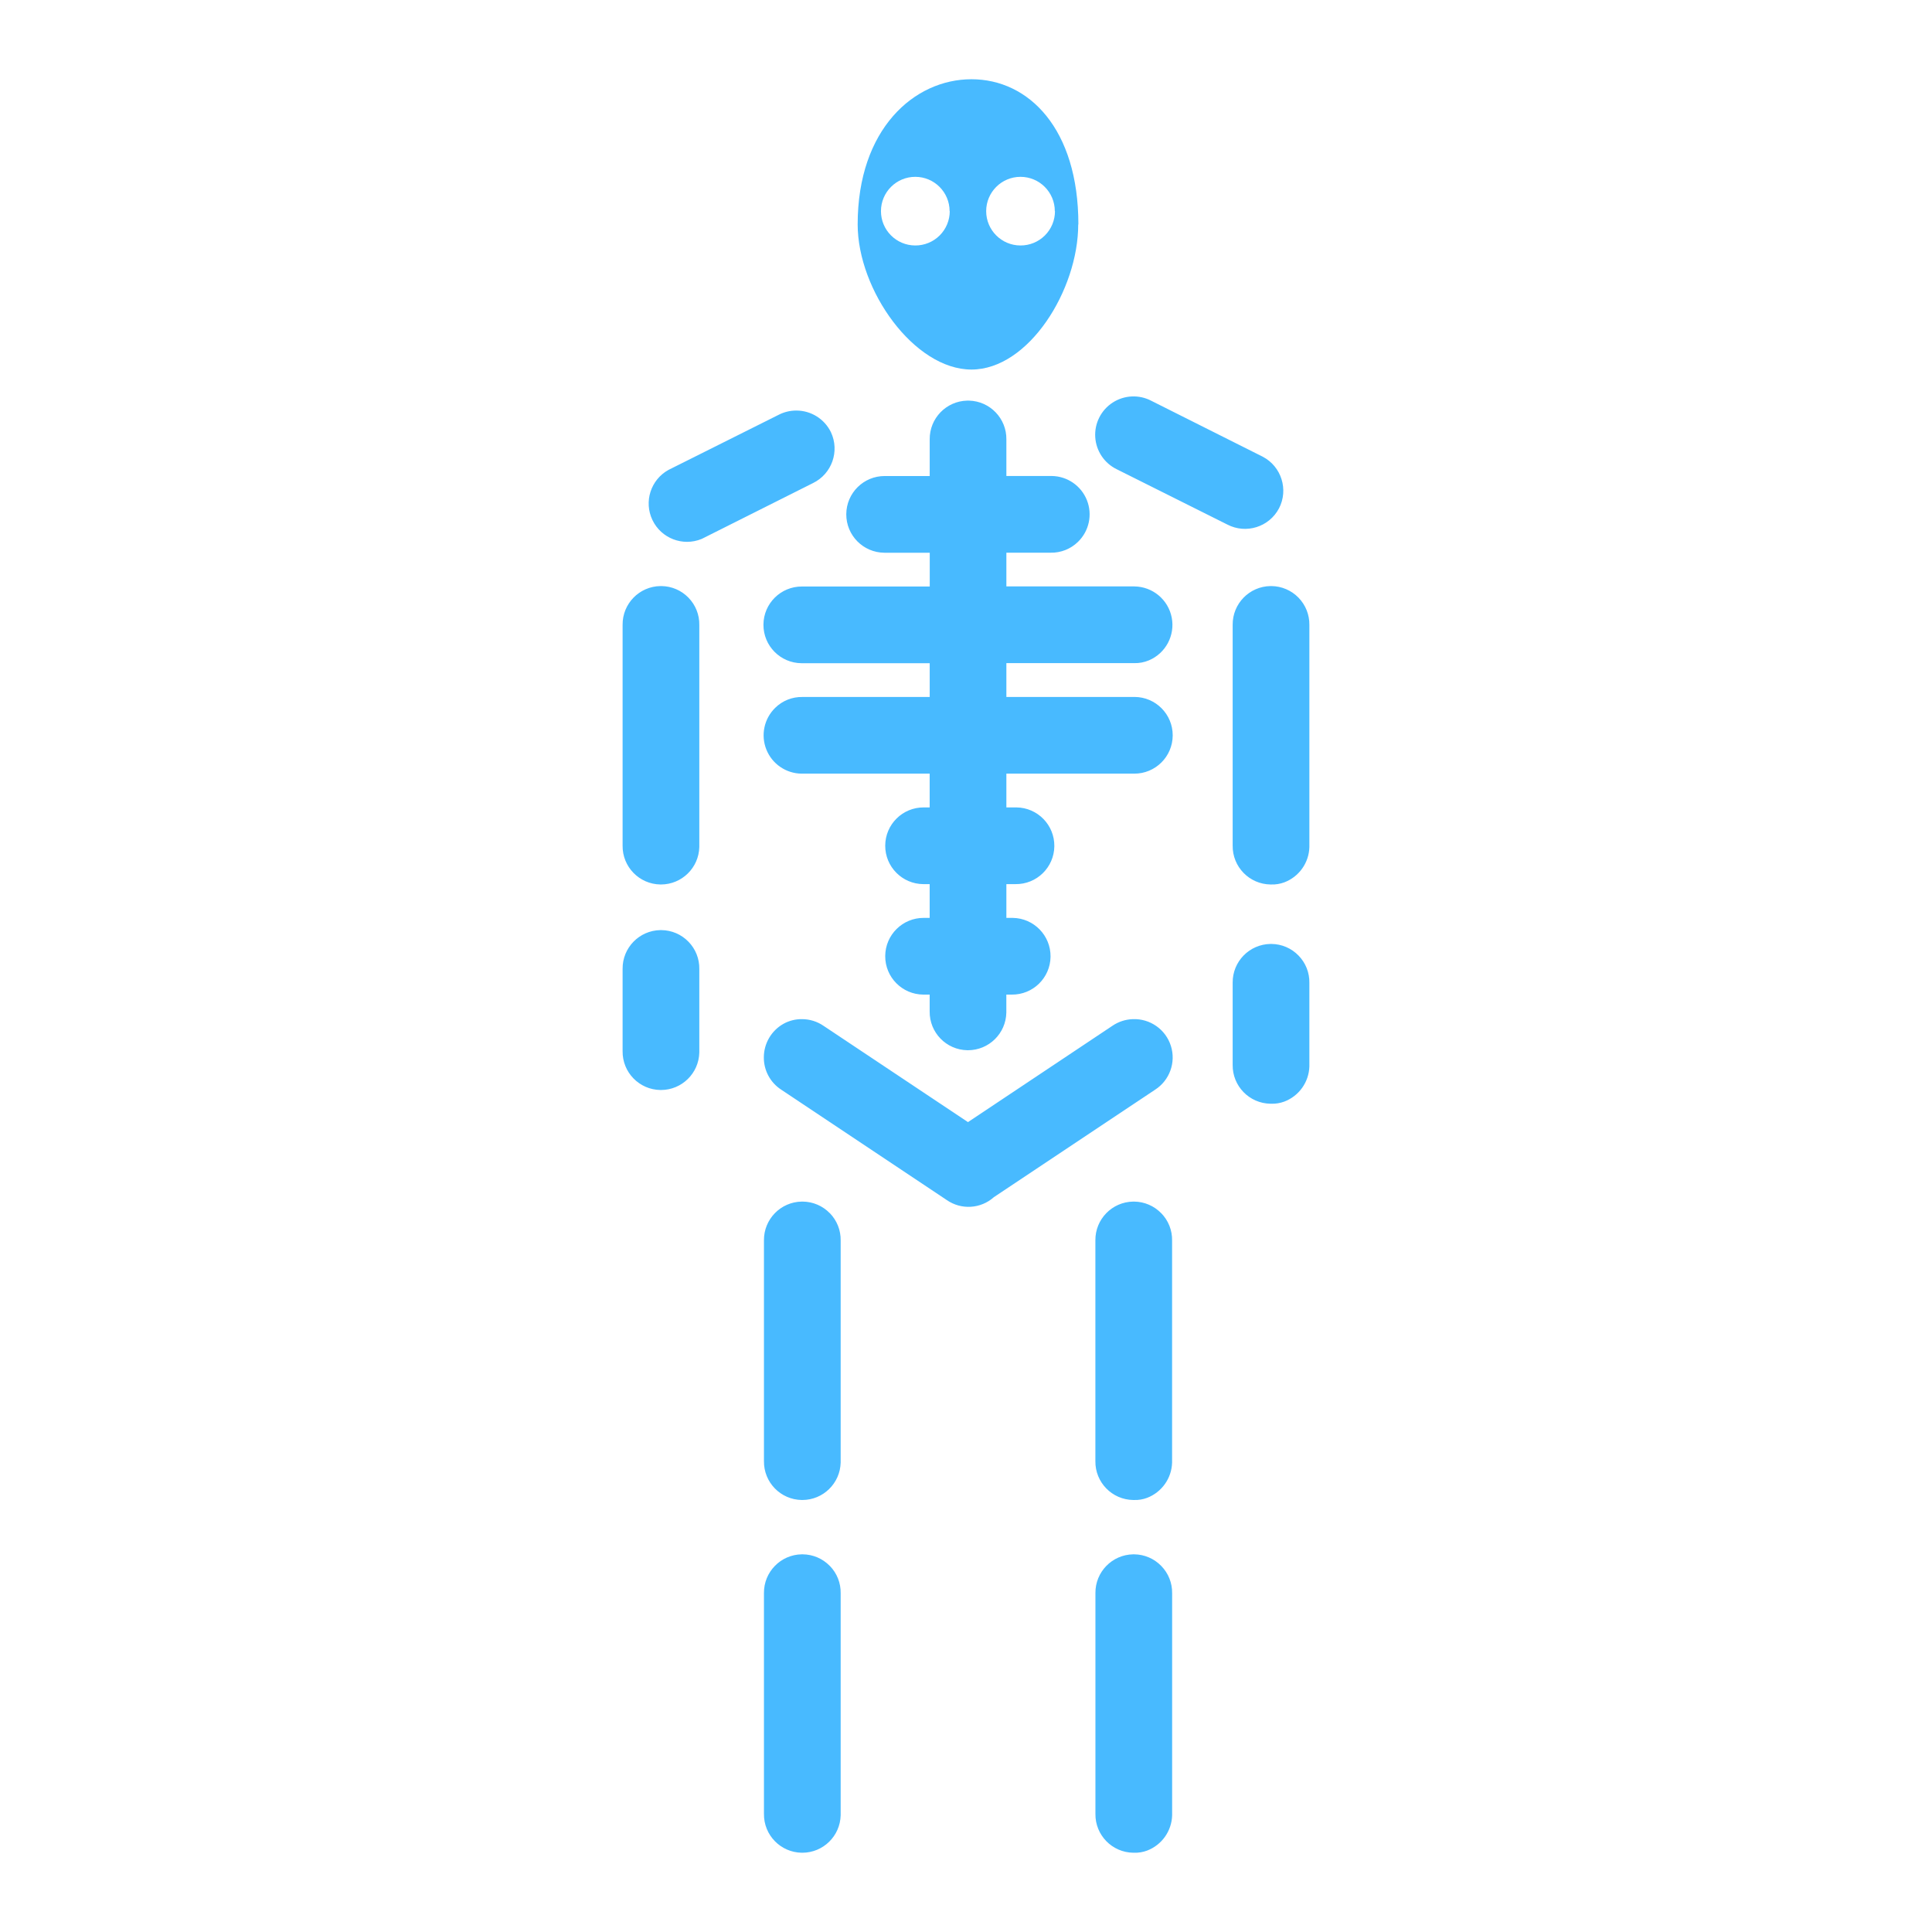
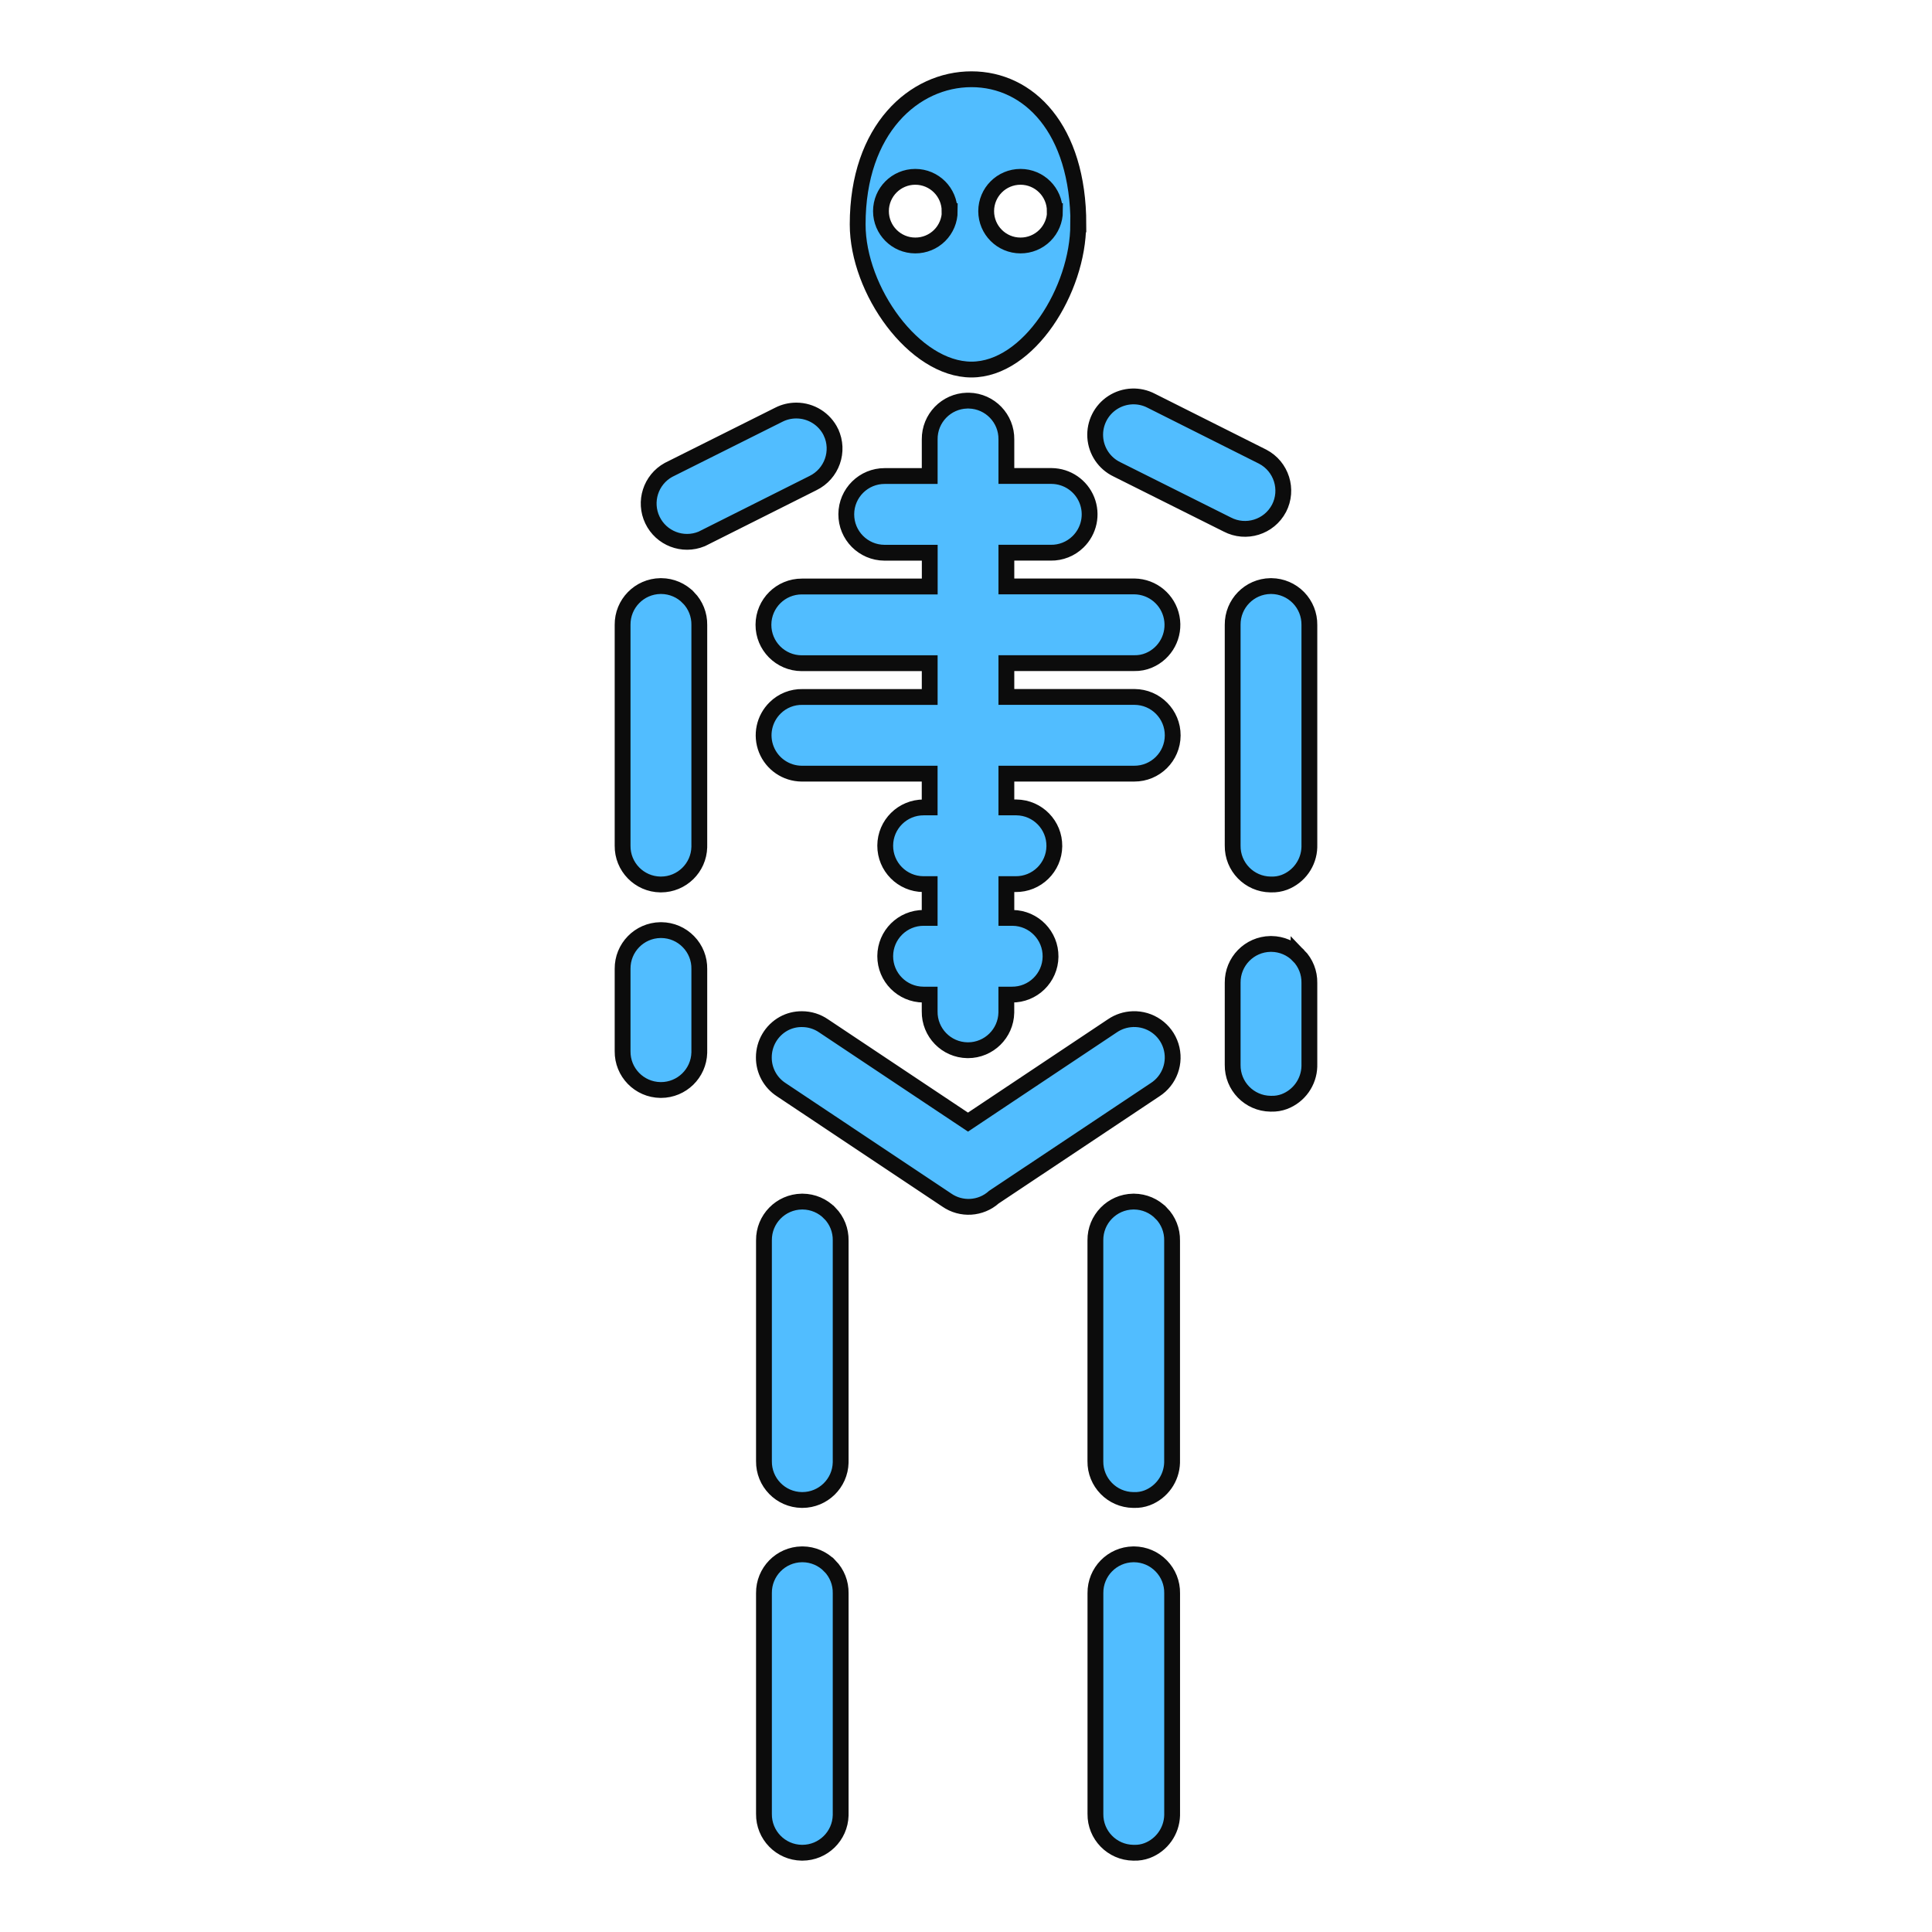
<svg xmlns="http://www.w3.org/2000/svg" style="height: 16px; width: 16px;" width="16px" height="16px" viewBox="0 0 512 512">
  <path d="M0 0h512v512H0z" fill="#000000" fill-opacity="0" style="--darkreader-inline-fill: #000000;" data-darkreader-inline-fill="" />
-   <g class="" style="" transform="translate(0,0)">
+   <g class="" style="stroke:#000000;stroke-opacity:1;opacity:0.95;stroke-width:4.192;stroke-miterlimit:4;stroke-dasharray:none" transform="translate(0,0)">
    <path d="M266.7 175.748v8.948h33.962a10.164 10.164 0 0 1-.094 20.329H266.7v8.948h2.672a10.165 10.165 0 0 1-.252 20.329h-2.42v8.948h1.666a10.165 10.165 0 1 1-.252 20.329h-1.425V268.368a10.175 10.175 0 0 1-10.153 9.954h-.147a10.164 10.164 0 0 1-10.018-10.31v-4.433h-1.666a10.164 10.164 0 0 1 .105-20.329h1.561v-8.948h-1.666a10.164 10.164 0 0 1 .105-20.329h1.561v-8.948h-33.95a10.164 10.164 0 0 1-6.979-17.447 9.997 9.997 0 0 1 7.23-2.871h33.71v-8.949h-33.95a10.164 10.164 0 0 1 .104-20.328h33.856v-8.95h-12.008a10.164 10.164 0 1 1 .105-20.328h11.893v-9.724a10.164 10.164 0 0 1 9.913-10.258 3.217 3.217 0 0 1 .492 0 10.154 10.154 0 0 1 9.913 10.3v9.672h11.998a10.164 10.164 0 0 1 6.978 17.457 10.08 10.08 0 0 1-7.23 2.871h-11.746v8.939h33.96a10.196 10.196 0 0 1 3.825 19.584 9.357 9.357 0 0 1-3.887.744H266.7zm-46.493-61.206a10.185 10.185 0 0 0-9.137-5.742h-.126a10.154 10.154 0 0 0-4.558 1.11l-29.225 14.618a10.164 10.164 0 0 0 8.76 18.306l.304-.146 29.236-14.67a10.185 10.185 0 0 0 4.746-13.476zm118.733 20.203a10.185 10.185 0 0 0-4.328-13.727l-.251-.126-29.235-14.67a10.164 10.164 0 1 0-9.127 18.16l29.235 14.617a10.175 10.175 0 0 0 13.706-4.265zm-156.487 23.65a10.122 10.122 0 0 0-7.178-3.08h-.262a10.175 10.175 0 0 0-10.017 10.268v58.513a10.164 10.164 0 0 0 10.028 10.3h.146a10.175 10.175 0 0 0 10.154-9.913 3.751 3.751 0 0 0 0-.46v-58.398a10.101 10.101 0 0 0-2.87-7.23zm154.234-3.08a10.175 10.175 0 0 0-10.017 10.268v58.513a10.164 10.164 0 0 0 10.028 10.3h.21a9.043 9.043 0 0 0 3.447-.566 10.3 10.3 0 0 0 6.643-9.347 3.751 3.751 0 0 0 0-.46v-58.398a10.164 10.164 0 0 0-10.049-10.31h-.262zM300.19 270.085a10.196 10.196 0 0 0-5.386 1.76l-38.278 25.526-38.247-25.494a10.08 10.08 0 0 0-5.742-1.792 9.829 9.829 0 0 0-4.872 1.216 10.206 10.206 0 0 0-5.24 8.927 10.101 10.101 0 0 0 4.6 8.54l43.874 29.256a10.101 10.101 0 0 0 12.501-.775l42.69-28.45a10.164 10.164 0 0 0-5.9-18.714zm-80.276 51.429a10.122 10.122 0 0 0-7.178-3.08h-.262a10.175 10.175 0 0 0-10.017 10.268v58.512a10.164 10.164 0 0 0 10.028 10.3h.146a10.175 10.175 0 0 0 10.154-9.912 3.751 3.751 0 0 0 0-.46v-58.387a10.101 10.101 0 0 0-2.86-7.241zm87.82 0a10.112 10.112 0 0 0-7.177-3.08h-.262a10.175 10.175 0 0 0-10.007 10.268v58.512a10.164 10.164 0 0 0 10.028 10.3h.23a8.886 8.886 0 0 0 3.438-.565 10.321 10.321 0 0 0 6.632-9.357 4.024 4.024 0 0 0 0-.44v-58.397a10.09 10.09 0 0 0-2.87-7.241zm-87.82 93.48a10.112 10.112 0 0 0-7.178-3.082h-.262a10.175 10.175 0 0 0-10.017 10.27v58.512a10.164 10.164 0 0 0 10.028 10.3h.146a10.175 10.175 0 0 0 10.154-9.913 3.783 3.783 0 0 0 0-.46v-58.398a10.09 10.09 0 0 0-2.86-7.23zm-37.46-165.426a10.112 10.112 0 0 0-7.179-3.08h-.262a10.175 10.175 0 0 0-10.017 10.268v21.806a10.164 10.164 0 0 0 10.028 10.3h.146a10.175 10.175 0 0 0 10.154-9.912 3.751 3.751 0 0 0 0-.461v-21.68a10.09 10.09 0 0 0-2.87-7.241zm161.673 3.668a10.112 10.112 0 0 0-7.178-3.081h-.262a10.175 10.175 0 0 0-10.017 10.269v21.774a10.164 10.164 0 0 0 10.028 10.3h.21a9.043 9.043 0 0 0 3.447-.565 10.3 10.3 0 0 0 6.643-9.347 3.772 3.772 0 0 0 0-.461v-21.66a10.09 10.09 0 0 0-2.871-7.23zm-36.382 161.757a10.112 10.112 0 0 0-7.178-3.08h-.261a10.175 10.175 0 0 0-10.007 10.268v58.513a10.164 10.164 0 0 0 10.028 10.3h.21a9.001 9.001 0 0 0 3.447-.566 10.31 10.31 0 0 0 6.643-9.357 4.045 4.045 0 0 0 0-.44v-58.408a10.09 10.09 0 0 0-2.882-7.23zM285.74 59.467c0 17.363-13.13 38.467-28.292 38.467s-30.157-21.02-30.157-38.467C227.29 34.193 242.265 21 257.448 21c15.184 0 28.334 13.109 28.334 38.467zm-34.086-3.51a9.095 9.095 0 1 0-9.096 9.095 9.095 9.095 0 0 0 9.137-9.095zm27.883 0a9.095 9.095 0 1 0-9.095 9.095 9.095 9.095 0 0 0 9.137-9.095z" fill="#48baff" fill-opacity="1" style="--darkreader-inline-fill: #8b8104;" data-darkreader-inline-fill="" />
  </g>
</svg>
